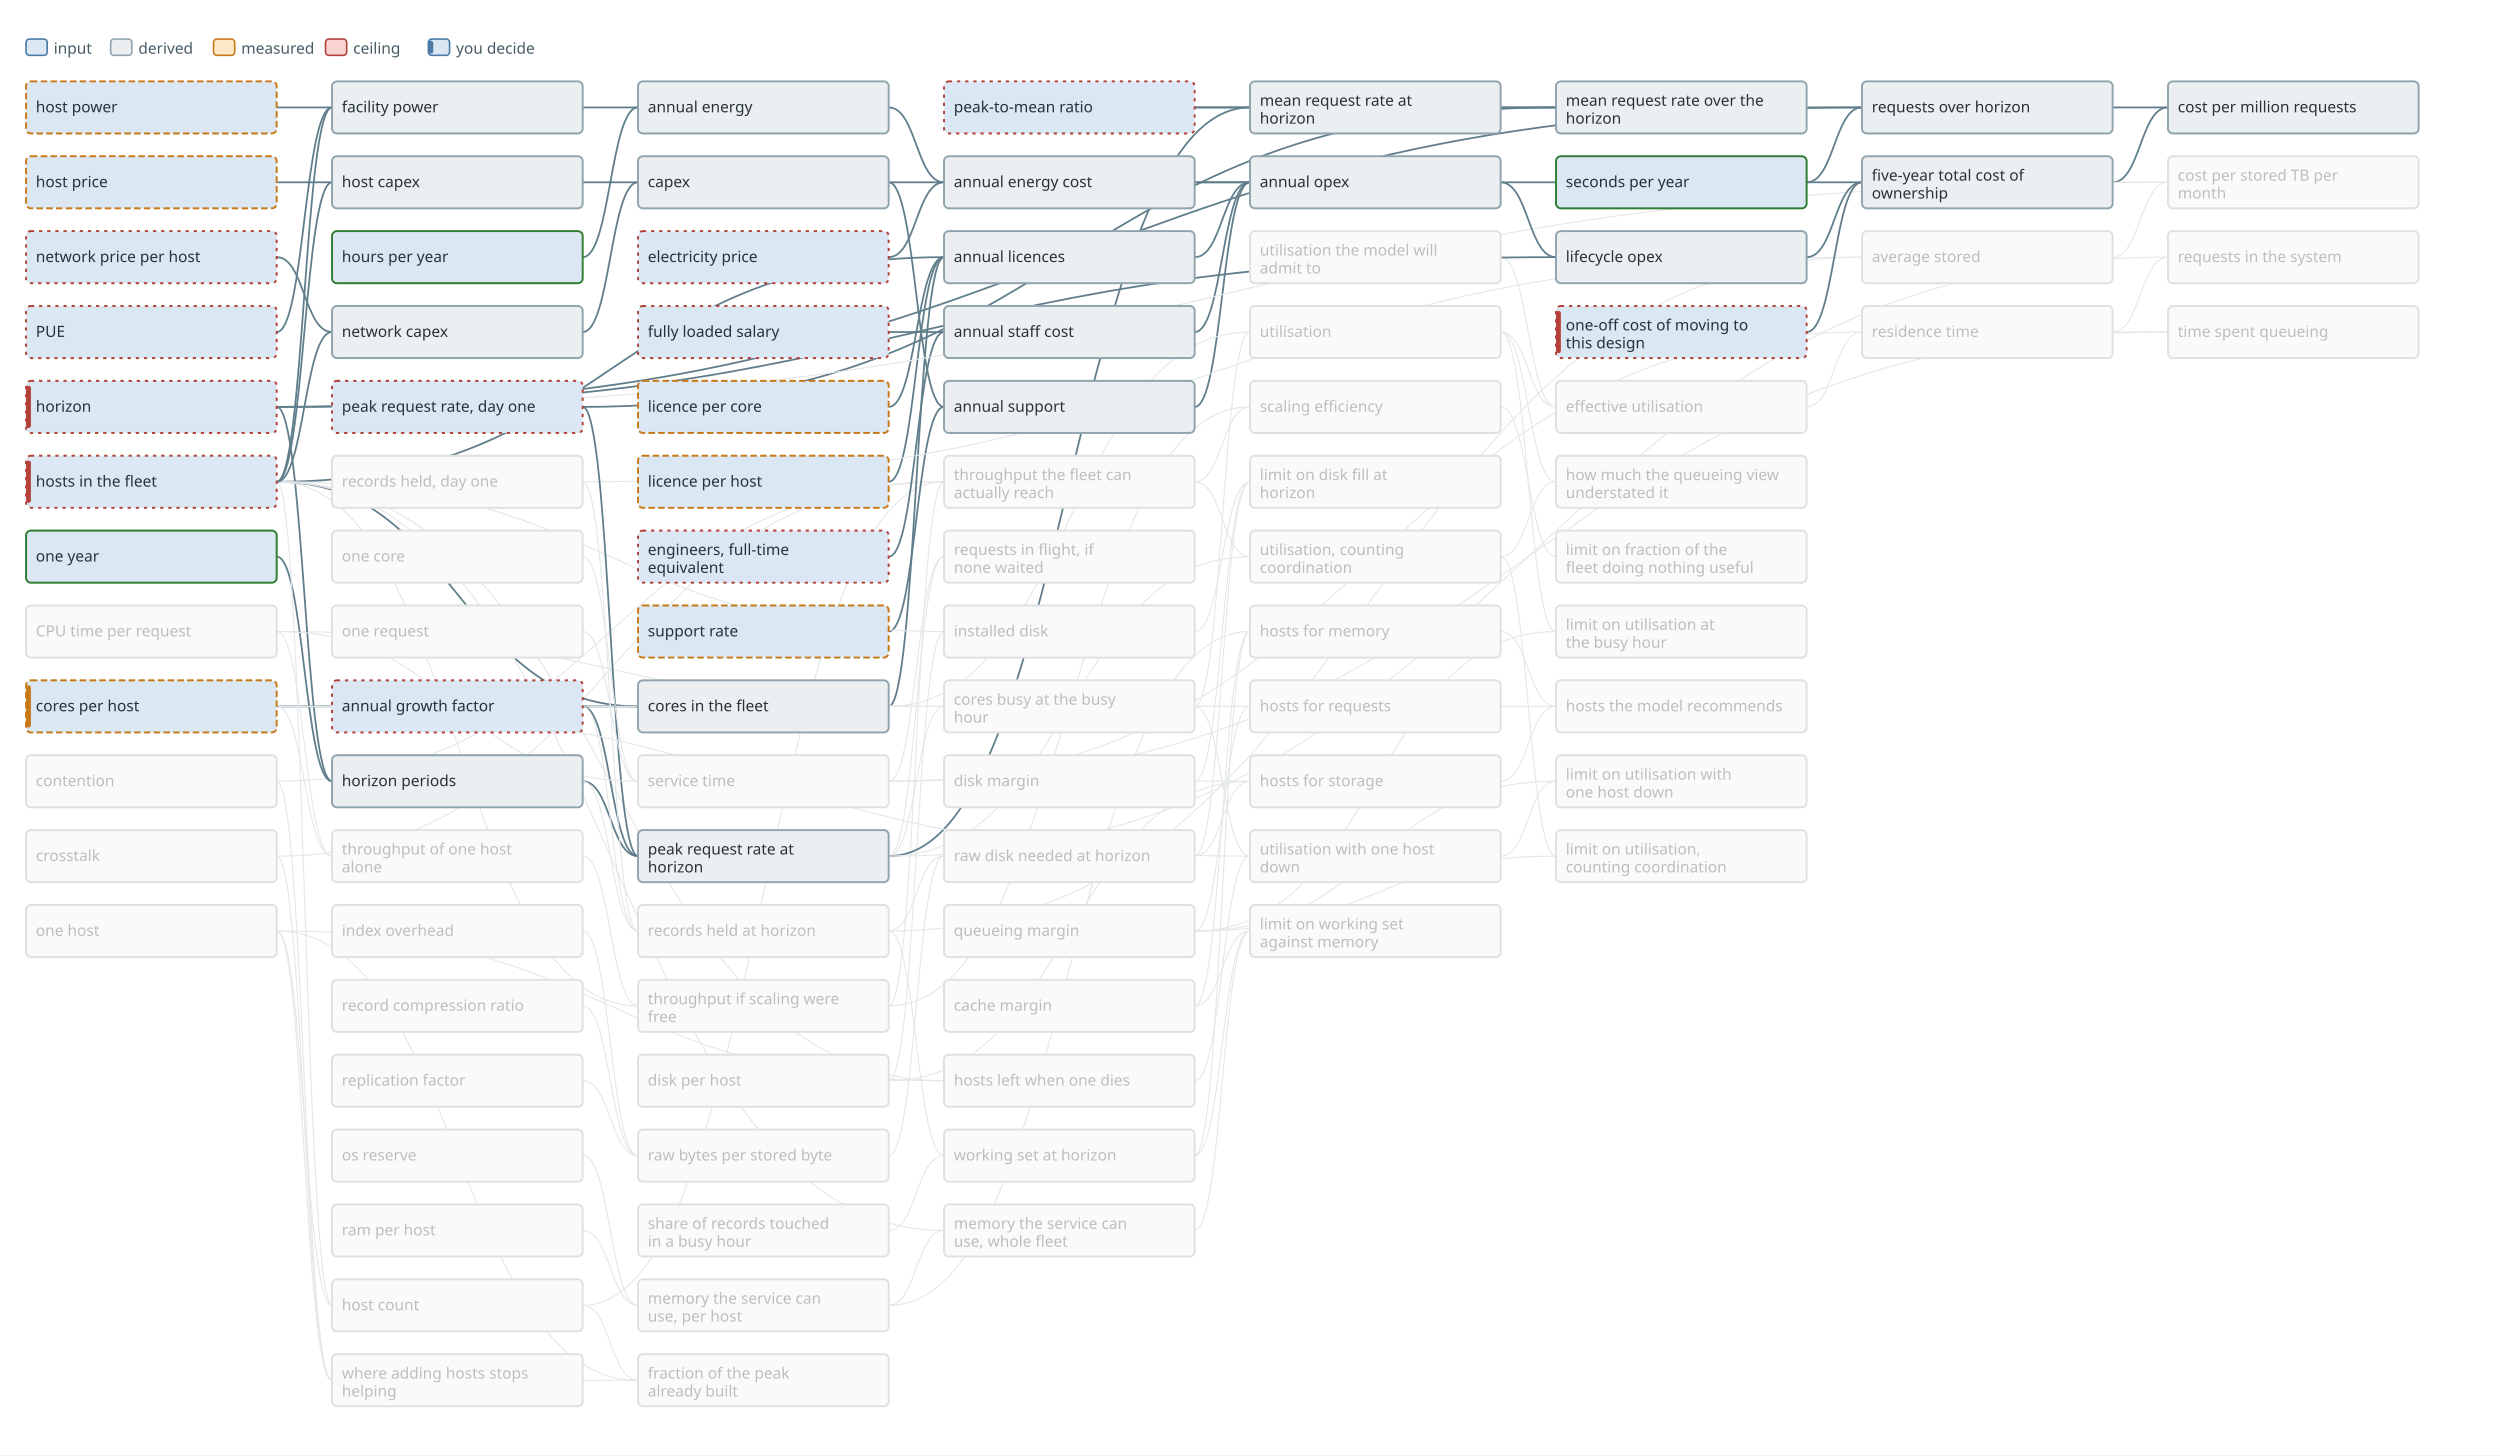
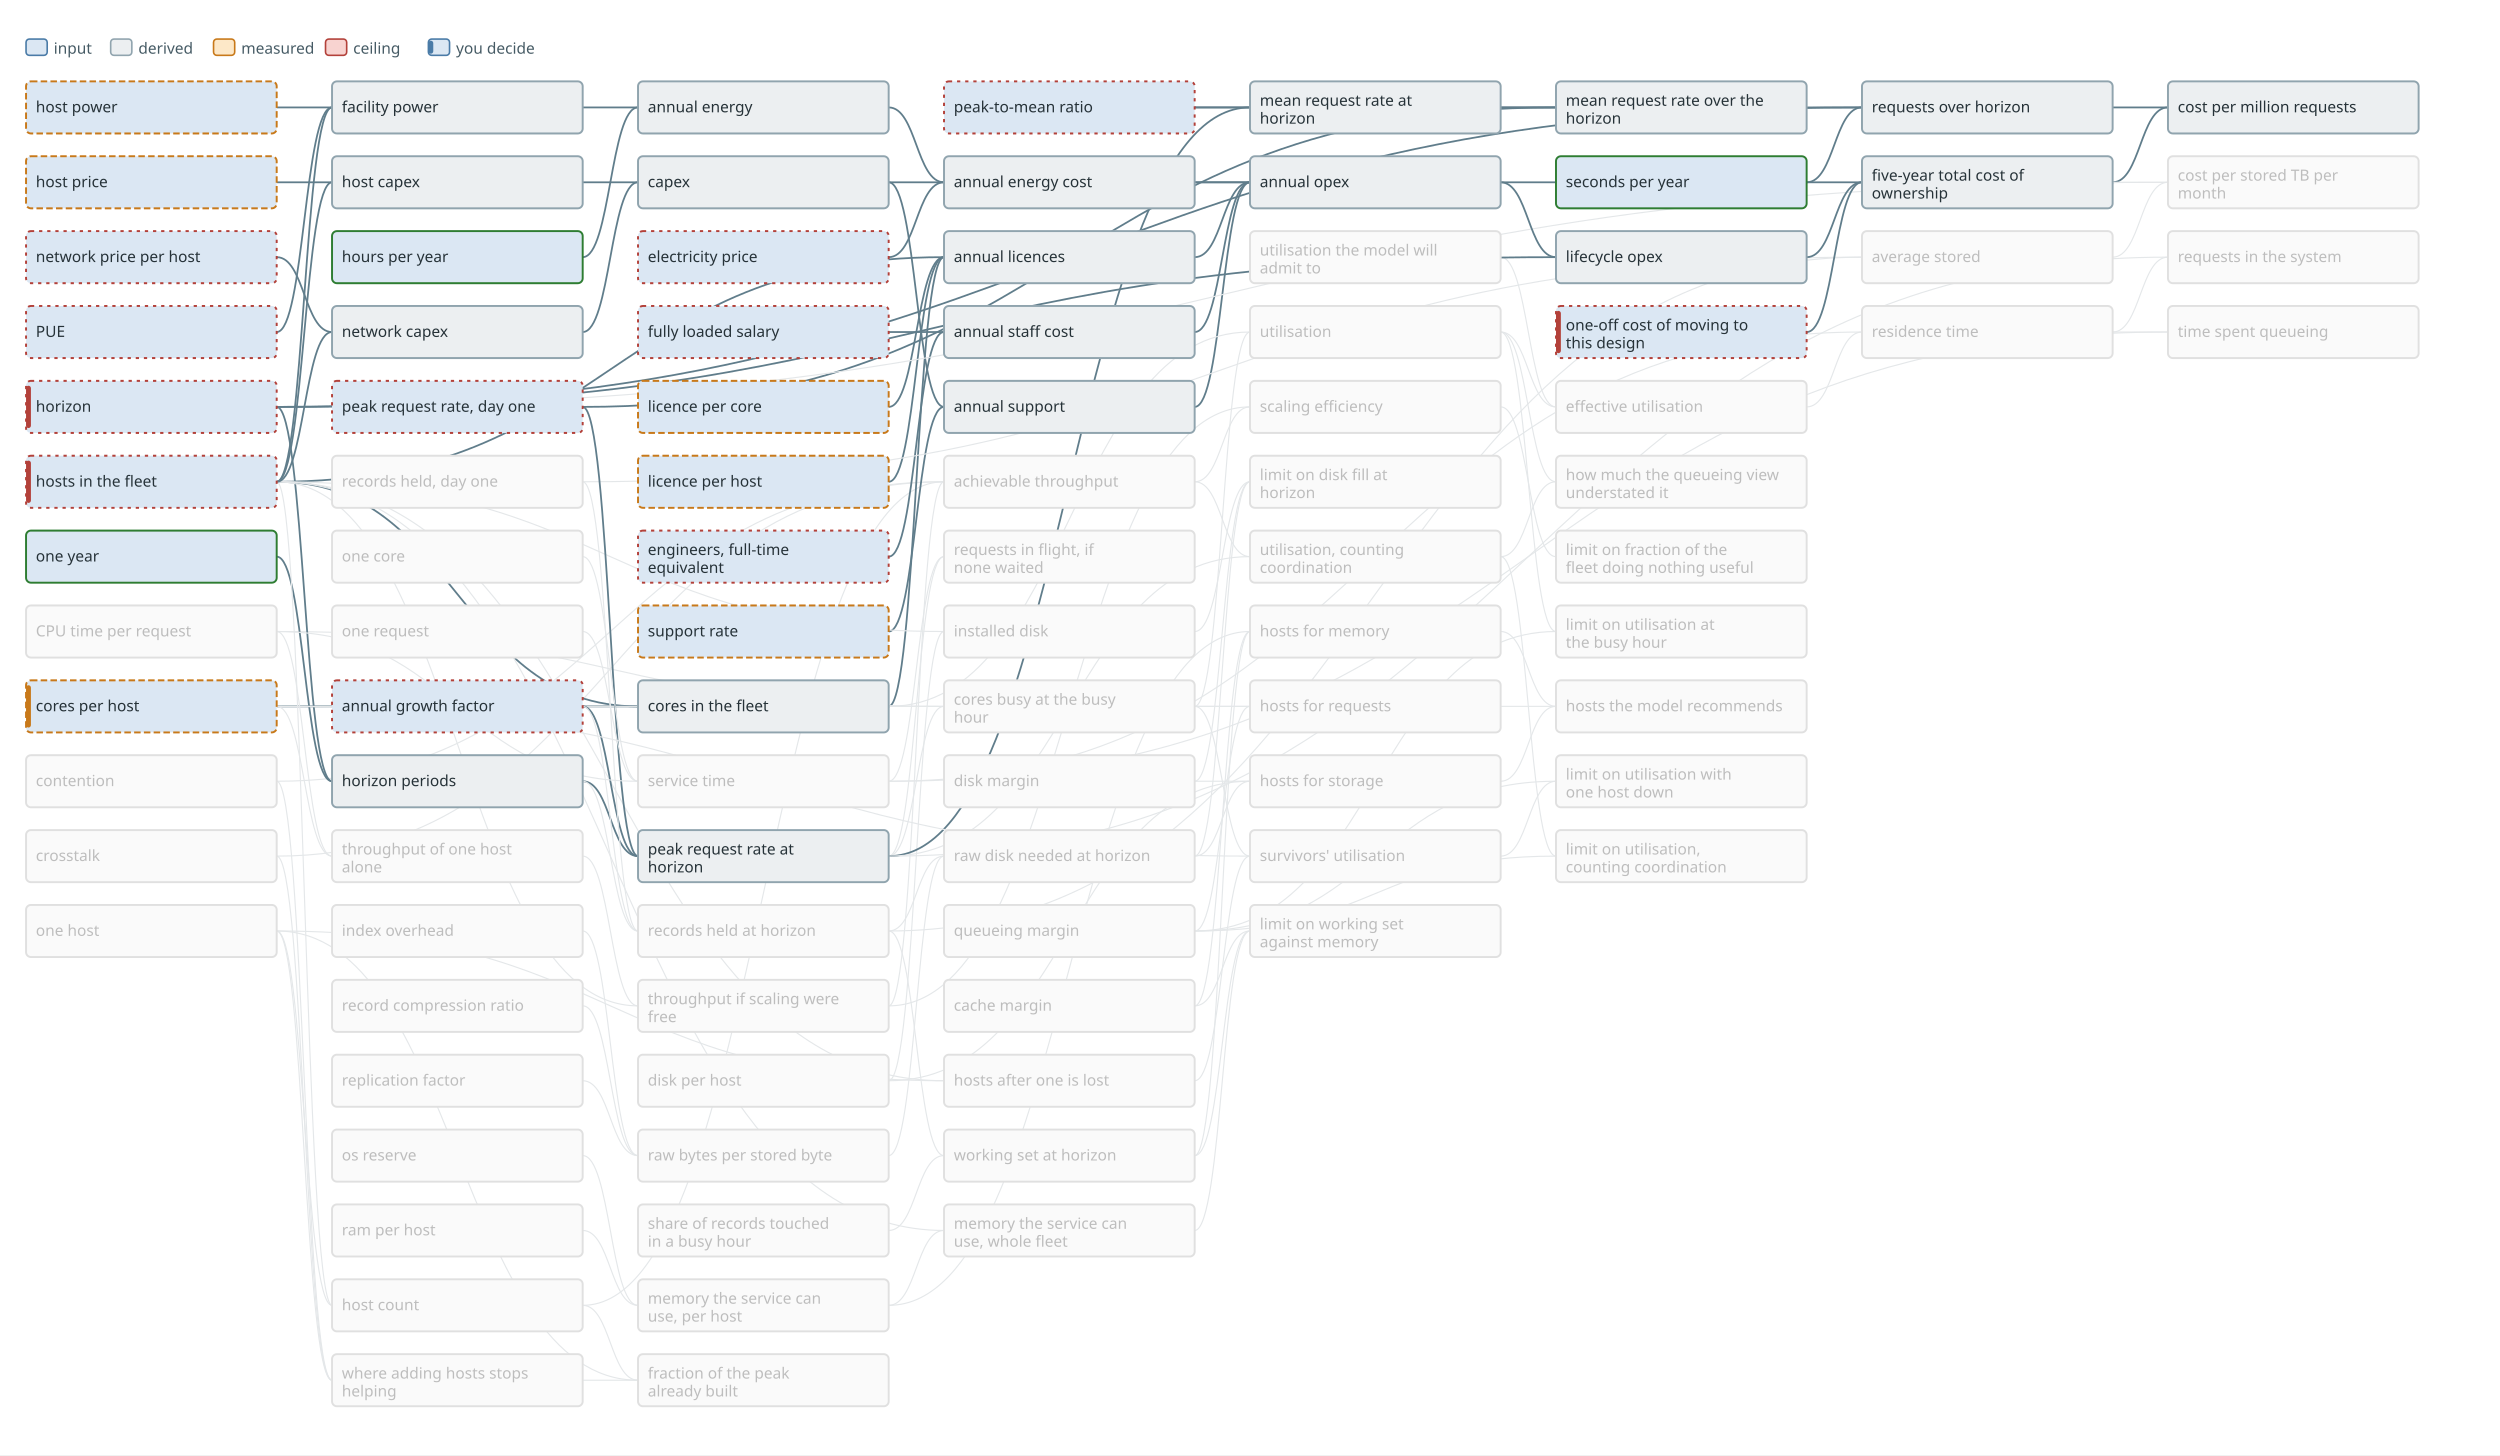
<svg xmlns="http://www.w3.org/2000/svg" viewBox="0 0 1536 894" width="1536" height="894" role="img" font-family="system-ui, sans-serif">
  <rect width="1536" height="894" fill="#ffffff" />
  <rect x="16.0" y="24" width="13" height="10" rx="2" fill="#dbe7f3" stroke="#4a7ba7" />
  <text x="33.0" y="33" font-size="9.5" fill="#455a64">input</text>
  <rect x="68.0" y="24" width="13" height="10" rx="2" fill="#eceff1" stroke="#90a4ae" />
  <text x="85.0" y="33" font-size="9.5" fill="#455a64">derived</text>
  <rect x="131.2" y="24" width="13" height="10" rx="2" fill="#fde8c8" stroke="#c8791a" />
  <text x="148.2" y="33" font-size="9.5" fill="#455a64">measured</text>
  <rect x="200.0" y="24" width="13" height="10" rx="2" fill="#f8d3d0" stroke="#b3413a" />
  <text x="217.0" y="33" font-size="9.5" fill="#455a64">ceiling</text>
  <rect x="263.2" y="24" width="13" height="10" rx="2" fill="#dbe7f3" stroke="#4a7ba7" />
  <rect x="263.2" y="25" width="3" height="8" rx="1.5" fill="#4a7ba7" />
  <text x="280.2" y="33" font-size="9.5" fill="#455a64">you decide</text>
  <path d="M170.0,480.0 C375.0,480.0 375.0,296.0 580.0,296.0" fill="none" stroke="#e4e7e9" stroke-width="0.7" />
  <path d="M170.0,526.0 C375.0,526.0 375.0,296.0 580.0,296.0" fill="none" stroke="#e4e7e9" stroke-width="0.7" />
  <path d="M358.0,802.0 C469.0,802.0 469.0,296.0 580.0,296.0" fill="none" stroke="#e4e7e9" stroke-width="0.7" />
  <path d="M546.0,618.0 C563.0,618.0 563.0,296.0 580.0,296.0" fill="none" stroke="#e4e7e9" stroke-width="0.7" />
  <path d="M358.0,66.0 C375.0,66.0 375.0,66.0 392.0,66.0" fill="none" stroke="#607d8b" stroke-width="1.1" />
  <path d="M358.0,158.0 C375.0,158.0 375.0,66.0 392.0,66.0" fill="none" stroke="#607d8b" stroke-width="1.1" />
  <path d="M546.0,66.0 C563.0,66.0 563.0,112.0 580.0,112.0" fill="none" stroke="#607d8b" stroke-width="1.1" />
  <path d="M546.0,158.0 C563.0,158.0 563.0,112.0 580.0,112.0" fill="none" stroke="#607d8b" stroke-width="1.1" />
  <path d="M546.0,434.0 C563.0,434.0 563.0,158.0 580.0,158.0" fill="none" stroke="#607d8b" stroke-width="1.1" />
  <path d="M170.0,296.0 C375.0,296.0 375.0,158.0 580.0,158.0" fill="none" stroke="#607d8b" stroke-width="1.1" />
  <path d="M546.0,250.0 C563.0,250.0 563.0,158.0 580.0,158.0" fill="none" stroke="#607d8b" stroke-width="1.1" />
  <path d="M546.0,296.0 C563.0,296.0 563.0,158.0 580.0,158.0" fill="none" stroke="#607d8b" stroke-width="1.1" />
  <path d="M734.0,112.0 C751.0,112.0 751.0,112.0 768.0,112.0" fill="none" stroke="#607d8b" stroke-width="1.1" />
  <path d="M734.0,158.0 C751.0,158.0 751.0,112.0 768.0,112.0" fill="none" stroke="#607d8b" stroke-width="1.1" />
  <path d="M734.0,204.0 C751.0,204.0 751.0,112.0 768.0,112.0" fill="none" stroke="#607d8b" stroke-width="1.1" />
  <path d="M734.0,250.0 C751.0,250.0 751.0,112.0 768.0,112.0" fill="none" stroke="#607d8b" stroke-width="1.1" />
  <path d="M546.0,204.0 C563.0,204.0 563.0,204.0 580.0,204.0" fill="none" stroke="#607d8b" stroke-width="1.1" />
  <path d="M546.0,342.0 C563.0,342.0 563.0,204.0 580.0,204.0" fill="none" stroke="#607d8b" stroke-width="1.1" />
  <path d="M546.0,112.0 C563.0,112.0 563.0,250.0 580.0,250.0" fill="none" stroke="#607d8b" stroke-width="1.1" />
  <path d="M546.0,388.0 C563.0,388.0 563.0,250.0 580.0,250.0" fill="none" stroke="#607d8b" stroke-width="1.1" />
  <path d="M922.0,66.0 C939.0,66.0 939.0,66.0 956.0,66.0" fill="none" stroke="#607d8b" stroke-width="1.1" />
  <path d="M358.0,250.0 C657.0,250.0 657.0,66.0 956.0,66.0" fill="none" stroke="#607d8b" stroke-width="1.1" />
  <path d="M734.0,66.0 C845.0,66.0 845.0,66.0 956.0,66.0" fill="none" stroke="#607d8b" stroke-width="1.1" />
  <path d="M546.0,572.0 C845.0,572.0 845.0,158.0 1144.0,158.0" fill="none" stroke="#e4e7e9" stroke-width="0.7" />
  <path d="M358.0,296.0 C751.0,296.0 751.0,158.0 1144.0,158.0" fill="none" stroke="#e4e7e9" stroke-width="0.7" />
  <path d="M546.0,526.0 C563.0,526.0 563.0,434.0 580.0,434.0" fill="none" stroke="#e4e7e9" stroke-width="0.7" />
  <path d="M170.0,388.0 C375.0,388.0 375.0,434.0 580.0,434.0" fill="none" stroke="#e4e7e9" stroke-width="0.7" />
  <path d="M734.0,618.0 C751.0,618.0 751.0,572.0 768.0,572.0" fill="none" stroke="#e4e7e9" stroke-width="0.7" />
  <path d="M734.0,756.0 C751.0,756.0 751.0,572.0 768.0,572.0" fill="none" stroke="#e4e7e9" stroke-width="0.7" />
  <path d="M734.0,710.0 C751.0,710.0 751.0,572.0 768.0,572.0" fill="none" stroke="#e4e7e9" stroke-width="0.7" />
  <path d="M358.0,112.0 C375.0,112.0 375.0,112.0 392.0,112.0" fill="none" stroke="#607d8b" stroke-width="1.1" />
  <path d="M358.0,204.0 C375.0,204.0 375.0,112.0 392.0,112.0" fill="none" stroke="#607d8b" stroke-width="1.1" />
  <path d="M546.0,526.0 C939.0,526.0 939.0,158.0 1332.0,158.0" fill="none" stroke="#e4e7e9" stroke-width="0.7" />
  <path d="M1298.0,204.0 C1315.0,204.0 1315.0,158.0 1332.0,158.0" fill="none" stroke="#e4e7e9" stroke-width="0.7" />
  <path d="M734.0,572.0 C845.0,572.0 845.0,526.0 956.0,526.0" fill="none" stroke="#e4e7e9" stroke-width="0.7" />
  <path d="M922.0,342.0 C939.0,342.0 939.0,526.0 956.0,526.0" fill="none" stroke="#e4e7e9" stroke-width="0.7" />
  <path d="M170.0,434.0 C281.0,434.0 281.0,434.0 392.0,434.0" fill="none" stroke="#607d8b" stroke-width="1.1" />
  <path d="M170.0,296.0 C281.0,296.0 281.0,434.0 392.0,434.0" fill="none" stroke="#607d8b" stroke-width="1.1" />
  <path d="M1298.0,66.0 C1315.0,66.0 1315.0,66.0 1332.0,66.0" fill="none" stroke="#607d8b" stroke-width="1.1" />
  <path d="M1298.0,112.0 C1315.0,112.0 1315.0,66.0 1332.0,66.0" fill="none" stroke="#607d8b" stroke-width="1.1" />
  <path d="M1298.0,158.0 C1315.0,158.0 1315.0,112.0 1332.0,112.0" fill="none" stroke="#e4e7e9" stroke-width="0.7" />
  <path d="M170.0,250.0 C751.0,250.0 751.0,112.0 1332.0,112.0" fill="none" stroke="#e4e7e9" stroke-width="0.7" />
  <path d="M1298.0,112.0 C1315.0,112.0 1315.0,112.0 1332.0,112.0" fill="none" stroke="#e4e7e9" stroke-width="0.7" />
  <path d="M734.0,480.0 C751.0,480.0 751.0,296.0 768.0,296.0" fill="none" stroke="#e4e7e9" stroke-width="0.7" />
  <path d="M734.0,388.0 C751.0,388.0 751.0,296.0 768.0,296.0" fill="none" stroke="#e4e7e9" stroke-width="0.7" />
  <path d="M734.0,526.0 C751.0,526.0 751.0,296.0 768.0,296.0" fill="none" stroke="#e4e7e9" stroke-width="0.7" />
  <path d="M922.0,204.0 C939.0,204.0 939.0,250.0 956.0,250.0" fill="none" stroke="#e4e7e9" stroke-width="0.7" />
  <path d="M922.0,158.0 C939.0,158.0 939.0,250.0 956.0,250.0" fill="none" stroke="#e4e7e9" stroke-width="0.7" />
  <path d="M170.0,66.0 C187.0,66.0 187.0,66.0 204.0,66.0" fill="none" stroke="#607d8b" stroke-width="1.1" />
  <path d="M170.0,296.0 C187.0,296.0 187.0,66.0 204.0,66.0" fill="none" stroke="#607d8b" stroke-width="1.1" />
  <path d="M170.0,204.0 C187.0,204.0 187.0,66.0 204.0,66.0" fill="none" stroke="#607d8b" stroke-width="1.1" />
  <path d="M734.0,572.0 C845.0,572.0 845.0,480.0 956.0,480.0" fill="none" stroke="#e4e7e9" stroke-width="0.7" />
  <path d="M922.0,526.0 C939.0,526.0 939.0,480.0 956.0,480.0" fill="none" stroke="#e4e7e9" stroke-width="0.7" />
  <path d="M170.0,296.0 C375.0,296.0 375.0,756.0 580.0,756.0" fill="none" stroke="#e4e7e9" stroke-width="0.7" />
  <path d="M546.0,802.0 C563.0,802.0 563.0,756.0 580.0,756.0" fill="none" stroke="#e4e7e9" stroke-width="0.7" />
  <path d="M358.0,802.0 C375.0,802.0 375.0,848.0 392.0,848.0" fill="none" stroke="#e4e7e9" stroke-width="0.7" />
  <path d="M170.0,572.0 C281.0,572.0 281.0,848.0 392.0,848.0" fill="none" stroke="#e4e7e9" stroke-width="0.7" />
  <path d="M358.0,848.0 C375.0,848.0 375.0,848.0 392.0,848.0" fill="none" stroke="#e4e7e9" stroke-width="0.7" />
  <path d="M170.0,250.0 C187.0,250.0 187.0,480.0 204.0,480.0" fill="none" stroke="#607d8b" stroke-width="1.1" />
  <path d="M170.0,342.0 C187.0,342.0 187.0,480.0 204.0,480.0" fill="none" stroke="#607d8b" stroke-width="1.1" />
  <path d="M170.0,112.0 C187.0,112.0 187.0,112.0 204.0,112.0" fill="none" stroke="#607d8b" stroke-width="1.1" />
  <path d="M170.0,296.0 C187.0,296.0 187.0,112.0 204.0,112.0" fill="none" stroke="#607d8b" stroke-width="1.1" />
  <path d="M170.0,296.0 C187.0,296.0 187.0,802.0 204.0,802.0" fill="none" stroke="#e4e7e9" stroke-width="0.7" />
  <path d="M170.0,572.0 C187.0,572.0 187.0,802.0 204.0,802.0" fill="none" stroke="#e4e7e9" stroke-width="0.7" />
  <path d="M170.0,296.0 C375.0,296.0 375.0,664.0 580.0,664.0" fill="none" stroke="#e4e7e9" stroke-width="0.7" />
  <path d="M170.0,572.0 C375.0,572.0 375.0,664.0 580.0,664.0" fill="none" stroke="#e4e7e9" stroke-width="0.7" />
  <path d="M734.0,618.0 C751.0,618.0 751.0,388.0 768.0,388.0" fill="none" stroke="#e4e7e9" stroke-width="0.7" />
  <path d="M546.0,802.0 C657.0,802.0 657.0,388.0 768.0,388.0" fill="none" stroke="#e4e7e9" stroke-width="0.7" />
  <path d="M734.0,710.0 C751.0,710.0 751.0,388.0 768.0,388.0" fill="none" stroke="#e4e7e9" stroke-width="0.7" />
  <path d="M734.0,434.0 C751.0,434.0 751.0,434.0 768.0,434.0" fill="none" stroke="#e4e7e9" stroke-width="0.7" />
  <path d="M170.0,434.0 C469.0,434.0 469.0,434.0 768.0,434.0" fill="none" stroke="#e4e7e9" stroke-width="0.7" />
  <path d="M734.0,572.0 C751.0,572.0 751.0,434.0 768.0,434.0" fill="none" stroke="#e4e7e9" stroke-width="0.7" />
  <path d="M734.0,480.0 C751.0,480.0 751.0,480.0 768.0,480.0" fill="none" stroke="#e4e7e9" stroke-width="0.7" />
  <path d="M546.0,664.0 C657.0,664.0 657.0,480.0 768.0,480.0" fill="none" stroke="#e4e7e9" stroke-width="0.7" />
  <path d="M734.0,526.0 C751.0,526.0 751.0,480.0 768.0,480.0" fill="none" stroke="#e4e7e9" stroke-width="0.7" />
  <path d="M922.0,388.0 C939.0,388.0 939.0,434.0 956.0,434.0" fill="none" stroke="#e4e7e9" stroke-width="0.7" />
  <path d="M922.0,434.0 C939.0,434.0 939.0,434.0 956.0,434.0" fill="none" stroke="#e4e7e9" stroke-width="0.7" />
  <path d="M922.0,480.0 C939.0,480.0 939.0,434.0 956.0,434.0" fill="none" stroke="#e4e7e9" stroke-width="0.7" />
  <path d="M546.0,526.0 C563.0,526.0 563.0,342.0 580.0,342.0" fill="none" stroke="#e4e7e9" stroke-width="0.7" />
  <path d="M546.0,480.0 C563.0,480.0 563.0,342.0 580.0,342.0" fill="none" stroke="#e4e7e9" stroke-width="0.7" />
  <path d="M546.0,664.0 C563.0,664.0 563.0,388.0 580.0,388.0" fill="none" stroke="#e4e7e9" stroke-width="0.7" />
  <path d="M170.0,296.0 C375.0,296.0 375.0,388.0 580.0,388.0" fill="none" stroke="#e4e7e9" stroke-width="0.7" />
  <path d="M922.0,112.0 C939.0,112.0 939.0,158.0 956.0,158.0" fill="none" stroke="#607d8b" stroke-width="1.1" />
  <path d="M170.0,250.0 C563.0,250.0 563.0,158.0 956.0,158.0" fill="none" stroke="#607d8b" stroke-width="1.1" />
  <path d="M170.0,296.0 C281.0,296.0 281.0,618.0 392.0,618.0" fill="none" stroke="#e4e7e9" stroke-width="0.7" />
  <path d="M358.0,526.0 C375.0,526.0 375.0,618.0 392.0,618.0" fill="none" stroke="#e4e7e9" stroke-width="0.7" />
  <path d="M546.0,526.0 C657.0,526.0 657.0,66.0 768.0,66.0" fill="none" stroke="#607d8b" stroke-width="1.1" />
  <path d="M734.0,66.0 C751.0,66.0 751.0,66.0 768.0,66.0" fill="none" stroke="#607d8b" stroke-width="1.1" />
  <path d="M170.0,296.0 C187.0,296.0 187.0,204.0 204.0,204.0" fill="none" stroke="#607d8b" stroke-width="1.1" />
  <path d="M170.0,158.0 C187.0,158.0 187.0,204.0 204.0,204.0" fill="none" stroke="#607d8b" stroke-width="1.1" />
  <path d="M922.0,204.0 C939.0,204.0 939.0,296.0 956.0,296.0" fill="none" stroke="#e4e7e9" stroke-width="0.7" />
  <path d="M922.0,342.0 C939.0,342.0 939.0,296.0 956.0,296.0" fill="none" stroke="#e4e7e9" stroke-width="0.7" />
  <path d="M170.0,480.0 C187.0,480.0 187.0,848.0 204.0,848.0" fill="none" stroke="#e4e7e9" stroke-width="0.7" />
  <path d="M170.0,526.0 C187.0,526.0 187.0,848.0 204.0,848.0" fill="none" stroke="#e4e7e9" stroke-width="0.7" />
  <path d="M170.0,572.0 C187.0,572.0 187.0,848.0 204.0,848.0" fill="none" stroke="#e4e7e9" stroke-width="0.7" />
  <path d="M358.0,434.0 C375.0,434.0 375.0,526.0 392.0,526.0" fill="none" stroke="#607d8b" stroke-width="1.1" />
  <path d="M358.0,480.0 C375.0,480.0 375.0,526.0 392.0,526.0" fill="none" stroke="#607d8b" stroke-width="1.1" />
  <path d="M358.0,250.0 C375.0,250.0 375.0,526.0 392.0,526.0" fill="none" stroke="#607d8b" stroke-width="1.1" />
  <path d="M734.0,572.0 C845.0,572.0 845.0,388.0 956.0,388.0" fill="none" stroke="#e4e7e9" stroke-width="0.7" />
  <path d="M922.0,204.0 C939.0,204.0 939.0,388.0 956.0,388.0" fill="none" stroke="#e4e7e9" stroke-width="0.7" />
  <path d="M358.0,710.0 C375.0,710.0 375.0,802.0 392.0,802.0" fill="none" stroke="#e4e7e9" stroke-width="0.7" />
  <path d="M358.0,756.0 C375.0,756.0 375.0,802.0 392.0,802.0" fill="none" stroke="#e4e7e9" stroke-width="0.7" />
  <path d="M546.0,710.0 C563.0,710.0 563.0,526.0 580.0,526.0" fill="none" stroke="#e4e7e9" stroke-width="0.7" />
  <path d="M546.0,572.0 C563.0,572.0 563.0,526.0 580.0,526.0" fill="none" stroke="#e4e7e9" stroke-width="0.7" />
  <path d="M358.0,572.0 C375.0,572.0 375.0,710.0 392.0,710.0" fill="none" stroke="#e4e7e9" stroke-width="0.7" />
  <path d="M358.0,618.0 C375.0,618.0 375.0,710.0 392.0,710.0" fill="none" stroke="#e4e7e9" stroke-width="0.7" />
  <path d="M358.0,664.0 C375.0,664.0 375.0,710.0 392.0,710.0" fill="none" stroke="#e4e7e9" stroke-width="0.7" />
  <path d="M1110.0,66.0 C1127.0,66.0 1127.0,66.0 1144.0,66.0" fill="none" stroke="#607d8b" stroke-width="1.1" />
  <path d="M170.0,250.0 C657.0,250.0 657.0,66.0 1144.0,66.0" fill="none" stroke="#607d8b" stroke-width="1.1" />
  <path d="M1110.0,112.0 C1127.0,112.0 1127.0,66.0 1144.0,66.0" fill="none" stroke="#607d8b" stroke-width="1.1" />
  <path d="M1110.0,250.0 C1127.0,250.0 1127.0,204.0 1144.0,204.0" fill="none" stroke="#e4e7e9" stroke-width="0.7" />
  <path d="M546.0,480.0 C845.0,480.0 845.0,204.0 1144.0,204.0" fill="none" stroke="#e4e7e9" stroke-width="0.7" />
  <path d="M734.0,296.0 C751.0,296.0 751.0,250.0 768.0,250.0" fill="none" stroke="#e4e7e9" stroke-width="0.7" />
  <path d="M546.0,618.0 C657.0,618.0 657.0,250.0 768.0,250.0" fill="none" stroke="#e4e7e9" stroke-width="0.7" />
  <path d="M922.0,250.0 C939.0,250.0 939.0,342.0 956.0,342.0" fill="none" stroke="#e4e7e9" stroke-width="0.7" />
  <path d="M358.0,342.0 C375.0,342.0 375.0,480.0 392.0,480.0" fill="none" stroke="#e4e7e9" stroke-width="0.7" />
  <path d="M358.0,388.0 C375.0,388.0 375.0,480.0 392.0,480.0" fill="none" stroke="#e4e7e9" stroke-width="0.7" />
  <path d="M170.0,388.0 C281.0,388.0 281.0,480.0 392.0,480.0" fill="none" stroke="#e4e7e9" stroke-width="0.7" />
  <path d="M170.0,434.0 C187.0,434.0 187.0,526.0 204.0,526.0" fill="none" stroke="#e4e7e9" stroke-width="0.7" />
  <path d="M170.0,388.0 C187.0,388.0 187.0,526.0 204.0,526.0" fill="none" stroke="#e4e7e9" stroke-width="0.7" />
  <path d="M358.0,434.0 C375.0,434.0 375.0,572.0 392.0,572.0" fill="none" stroke="#e4e7e9" stroke-width="0.7" />
  <path d="M358.0,480.0 C375.0,480.0 375.0,572.0 392.0,572.0" fill="none" stroke="#e4e7e9" stroke-width="0.7" />
  <path d="M358.0,296.0 C375.0,296.0 375.0,572.0 392.0,572.0" fill="none" stroke="#e4e7e9" stroke-width="0.7" />
  <path d="M546.0,112.0 C845.0,112.0 845.0,112.0 1144.0,112.0" fill="none" stroke="#607d8b" stroke-width="1.1" />
  <path d="M1110.0,158.0 C1127.0,158.0 1127.0,112.0 1144.0,112.0" fill="none" stroke="#607d8b" stroke-width="1.1" />
  <path d="M1110.0,204.0 C1127.0,204.0 1127.0,112.0 1144.0,112.0" fill="none" stroke="#607d8b" stroke-width="1.1" />
  <path d="M734.0,434.0 C751.0,434.0 751.0,204.0 768.0,204.0" fill="none" stroke="#e4e7e9" stroke-width="0.7" />
  <path d="M546.0,434.0 C657.0,434.0 657.0,204.0 768.0,204.0" fill="none" stroke="#e4e7e9" stroke-width="0.7" />
  <path d="M734.0,434.0 C751.0,434.0 751.0,526.0 768.0,526.0" fill="none" stroke="#e4e7e9" stroke-width="0.7" />
  <path d="M170.0,434.0 C469.0,434.0 469.0,526.0 768.0,526.0" fill="none" stroke="#e4e7e9" stroke-width="0.7" />
  <path d="M734.0,664.0 C751.0,664.0 751.0,526.0 768.0,526.0" fill="none" stroke="#e4e7e9" stroke-width="0.7" />
  <path d="M734.0,296.0 C751.0,296.0 751.0,342.0 768.0,342.0" fill="none" stroke="#e4e7e9" stroke-width="0.7" />
  <path d="M546.0,526.0 C657.0,526.0 657.0,342.0 768.0,342.0" fill="none" stroke="#e4e7e9" stroke-width="0.7" />
  <path d="M1298.0,204.0 C1315.0,204.0 1315.0,204.0 1332.0,204.0" fill="none" stroke="#e4e7e9" stroke-width="0.7" />
  <path d="M546.0,480.0 C939.0,480.0 939.0,204.0 1332.0,204.0" fill="none" stroke="#e4e7e9" stroke-width="0.7" />
  <path d="M546.0,756.0 C563.0,756.0 563.0,710.0 580.0,710.0" fill="none" stroke="#e4e7e9" stroke-width="0.7" />
  <path d="M546.0,572.0 C563.0,572.0 563.0,710.0 580.0,710.0" fill="none" stroke="#e4e7e9" stroke-width="0.7" />
  <rect x="580" y="280" width="154" height="32" rx="3" fill="#fafafa" stroke="#e0e0e0" stroke-width="1.2" />
-   <text x="586" y="295" font-size="9.5" fill="#bdbdbd">throughput the fleet can</text>
-   <text x="586" y="306" font-size="9.5" fill="#bdbdbd">actually reach</text>
+   <text x="586" y="299" font-size="9.5" fill="#bdbdbd">achievable throughput</text>
  <rect x="392" y="50" width="154" height="32" rx="3" fill="#eceff1" stroke="#90a4ae" stroke-width="1.2" />
  <text x="398" y="69" font-size="9.5" fill="#263238">annual energy</text>
  <rect x="580" y="96" width="154" height="32" rx="3" fill="#eceff1" stroke="#90a4ae" stroke-width="1.2" />
  <text x="586" y="115" font-size="9.5" fill="#263238">annual energy cost</text>
  <rect x="204" y="418" width="154" height="32" rx="3" fill="#dbe7f3" stroke="#b3413a" stroke-width="1.2" stroke-dasharray="2 3" />
  <text x="210" y="437" font-size="9.5" fill="#263238">annual growth factor</text>
  <rect x="580" y="142" width="154" height="32" rx="3" fill="#eceff1" stroke="#90a4ae" stroke-width="1.2" />
  <text x="586" y="161" font-size="9.5" fill="#263238">annual licences</text>
  <rect x="768" y="96" width="154" height="32" rx="3" fill="#eceff1" stroke="#90a4ae" stroke-width="1.2" />
  <text x="774" y="115" font-size="9.5" fill="#263238">annual opex</text>
  <rect x="580" y="188" width="154" height="32" rx="3" fill="#eceff1" stroke="#90a4ae" stroke-width="1.2" />
  <text x="586" y="207" font-size="9.5" fill="#263238">annual staff cost</text>
  <rect x="580" y="234" width="154" height="32" rx="3" fill="#eceff1" stroke="#90a4ae" stroke-width="1.2" />
  <text x="586" y="253" font-size="9.5" fill="#263238">annual support</text>
  <rect x="956" y="50" width="154" height="32" rx="3" fill="#eceff1" stroke="#90a4ae" stroke-width="1.2" />
  <text x="962" y="65" font-size="9.5" fill="#263238">mean request rate over the</text>
  <text x="962" y="76" font-size="9.5" fill="#263238">horizon</text>
  <rect x="1144" y="142" width="154" height="32" rx="3" fill="#fafafa" stroke="#e0e0e0" stroke-width="1.2" />
  <text x="1150" y="161" font-size="9.5" fill="#bdbdbd">average stored</text>
  <rect x="580" y="418" width="154" height="32" rx="3" fill="#fafafa" stroke="#e0e0e0" stroke-width="1.2" />
  <text x="586" y="433" font-size="9.5" fill="#bdbdbd">cores busy at the busy</text>
  <text x="586" y="444" font-size="9.5" fill="#bdbdbd">hour</text>
  <rect x="768" y="556" width="154" height="32" rx="3" fill="#fafafa" stroke="#e0e0e0" stroke-width="1.2" />
  <text x="774" y="571" font-size="9.5" fill="#bdbdbd">limit on working set</text>
  <text x="774" y="582" font-size="9.5" fill="#bdbdbd">against memory</text>
  <rect x="580" y="602" width="154" height="32" rx="3" fill="#fafafa" stroke="#e0e0e0" stroke-width="1.2" />
  <text x="586" y="621" font-size="9.5" fill="#bdbdbd">cache margin</text>
  <rect x="392" y="96" width="154" height="32" rx="3" fill="#eceff1" stroke="#90a4ae" stroke-width="1.2" />
  <text x="398" y="115" font-size="9.5" fill="#263238">capex</text>
  <rect x="1332" y="142" width="154" height="32" rx="3" fill="#fafafa" stroke="#e0e0e0" stroke-width="1.2" />
  <text x="1338" y="161" font-size="9.5" fill="#bdbdbd">requests in the system</text>
  <rect x="16" y="464" width="154" height="32" rx="3" fill="#fafafa" stroke="#e0e0e0" stroke-width="1.2" />
  <text x="22" y="483" font-size="9.5" fill="#bdbdbd">contention</text>
  <rect x="956" y="510" width="154" height="32" rx="3" fill="#fafafa" stroke="#e0e0e0" stroke-width="1.2" />
  <text x="962" y="525" font-size="9.5" fill="#bdbdbd">limit on utilisation,</text>
  <text x="962" y="536" font-size="9.5" fill="#bdbdbd">counting coordination</text>
  <rect x="392" y="418" width="154" height="32" rx="3" fill="#eceff1" stroke="#90a4ae" stroke-width="1.2" />
  <text x="398" y="437" font-size="9.5" fill="#263238">cores in the fleet</text>
  <rect x="16" y="418" width="154" height="32" rx="3" fill="#dbe7f3" stroke="#c8791a" stroke-width="1.2" stroke-dasharray="4 2" />
  <rect x="16" y="421" width="3" height="26" rx="1.5" fill="#c8791a" />
  <text x="22" y="437" font-size="9.5" fill="#263238">cores per host</text>
  <rect x="1332" y="50" width="154" height="32" rx="3" fill="#eceff1" stroke="#90a4ae" stroke-width="1.2" />
  <text x="1338" y="69" font-size="9.5" fill="#263238">cost per million requests</text>
  <rect x="1332" y="96" width="154" height="32" rx="3" fill="#fafafa" stroke="#e0e0e0" stroke-width="1.2" />
  <text x="1338" y="111" font-size="9.5" fill="#bdbdbd">cost per stored TB per</text>
  <text x="1338" y="122" font-size="9.5" fill="#bdbdbd">month</text>
  <rect x="16" y="510" width="154" height="32" rx="3" fill="#fafafa" stroke="#e0e0e0" stroke-width="1.2" />
  <text x="22" y="529" font-size="9.5" fill="#bdbdbd">crosstalk</text>
  <rect x="768" y="280" width="154" height="32" rx="3" fill="#fafafa" stroke="#e0e0e0" stroke-width="1.2" />
  <text x="774" y="295" font-size="9.5" fill="#bdbdbd">limit on disk fill at</text>
  <text x="774" y="306" font-size="9.5" fill="#bdbdbd">horizon</text>
  <rect x="580" y="464" width="154" height="32" rx="3" fill="#fafafa" stroke="#e0e0e0" stroke-width="1.2" />
  <text x="586" y="483" font-size="9.5" fill="#bdbdbd">disk margin</text>
  <rect x="392" y="648" width="154" height="32" rx="3" fill="#fafafa" stroke="#e0e0e0" stroke-width="1.2" />
  <text x="398" y="667" font-size="9.5" fill="#bdbdbd">disk per host</text>
  <rect x="956" y="234" width="154" height="32" rx="3" fill="#fafafa" stroke="#e0e0e0" stroke-width="1.2" />
  <text x="962" y="253" font-size="9.5" fill="#bdbdbd">effective utilisation</text>
  <rect x="392" y="142" width="154" height="32" rx="3" fill="#dbe7f3" stroke="#b3413a" stroke-width="1.2" stroke-dasharray="2 3" />
  <text x="398" y="161" font-size="9.5" fill="#263238">electricity price</text>
  <rect x="204" y="50" width="154" height="32" rx="3" fill="#eceff1" stroke="#90a4ae" stroke-width="1.2" />
  <text x="210" y="69" font-size="9.5" fill="#263238">facility power</text>
  <rect x="956" y="464" width="154" height="32" rx="3" fill="#fafafa" stroke="#e0e0e0" stroke-width="1.2" />
  <text x="962" y="479" font-size="9.5" fill="#bdbdbd">limit on utilisation with</text>
  <text x="962" y="490" font-size="9.5" fill="#bdbdbd">one host down</text>
  <rect x="580" y="740" width="154" height="32" rx="3" fill="#fafafa" stroke="#e0e0e0" stroke-width="1.2" />
  <text x="586" y="755" font-size="9.5" fill="#bdbdbd">memory the service can</text>
  <text x="586" y="766" font-size="9.5" fill="#bdbdbd">use, whole fleet</text>
  <rect x="392" y="188" width="154" height="32" rx="3" fill="#dbe7f3" stroke="#b3413a" stroke-width="1.2" stroke-dasharray="2 3" />
  <text x="398" y="207" font-size="9.5" fill="#263238">fully loaded salary</text>
  <rect x="392" y="832" width="154" height="32" rx="3" fill="#fafafa" stroke="#e0e0e0" stroke-width="1.2" />
  <text x="398" y="847" font-size="9.5" fill="#bdbdbd">fraction of the peak</text>
  <text x="398" y="858" font-size="9.5" fill="#bdbdbd">already built</text>
  <rect x="16" y="234" width="154" height="32" rx="3" fill="#dbe7f3" stroke="#b3413a" stroke-width="1.2" stroke-dasharray="2 3" />
  <rect x="16" y="237" width="3" height="26" rx="1.5" fill="#b3413a" />
  <text x="22" y="253" font-size="9.5" fill="#263238">horizon</text>
  <rect x="204" y="464" width="154" height="32" rx="3" fill="#eceff1" stroke="#90a4ae" stroke-width="1.2" />
  <text x="210" y="483" font-size="9.5" fill="#263238">horizon periods</text>
  <rect x="204" y="96" width="154" height="32" rx="3" fill="#eceff1" stroke="#90a4ae" stroke-width="1.2" />
  <text x="210" y="115" font-size="9.5" fill="#263238">host capex</text>
  <rect x="204" y="786" width="154" height="32" rx="3" fill="#fafafa" stroke="#e0e0e0" stroke-width="1.2" />
  <text x="210" y="805" font-size="9.5" fill="#bdbdbd">host count</text>
  <rect x="16" y="50" width="154" height="32" rx="3" fill="#dbe7f3" stroke="#c8791a" stroke-width="1.2" stroke-dasharray="4 2" />
  <text x="22" y="69" font-size="9.5" fill="#263238">host power</text>
  <rect x="16" y="96" width="154" height="32" rx="3" fill="#dbe7f3" stroke="#c8791a" stroke-width="1.2" stroke-dasharray="4 2" />
  <text x="22" y="115" font-size="9.5" fill="#263238">host price</text>
  <rect x="16" y="280" width="154" height="32" rx="3" fill="#dbe7f3" stroke="#b3413a" stroke-width="1.2" stroke-dasharray="2 3" />
  <rect x="16" y="283" width="3" height="26" rx="1.5" fill="#b3413a" />
  <text x="22" y="299" font-size="9.5" fill="#263238">hosts in the fleet</text>
  <rect x="580" y="648" width="154" height="32" rx="3" fill="#fafafa" stroke="#e0e0e0" stroke-width="1.2" />
-   <text x="586" y="667" font-size="9.5" fill="#bdbdbd">hosts left when one dies</text>
+   <text x="586" y="667" font-size="9.5" fill="#bdbdbd">hosts after one is lost</text>
  <rect x="768" y="372" width="154" height="32" rx="3" fill="#fafafa" stroke="#e0e0e0" stroke-width="1.2" />
  <text x="774" y="391" font-size="9.5" fill="#bdbdbd">hosts for memory</text>
  <rect x="768" y="418" width="154" height="32" rx="3" fill="#fafafa" stroke="#e0e0e0" stroke-width="1.2" />
  <text x="774" y="437" font-size="9.5" fill="#bdbdbd">hosts for requests</text>
  <rect x="768" y="464" width="154" height="32" rx="3" fill="#fafafa" stroke="#e0e0e0" stroke-width="1.2" />
  <text x="774" y="483" font-size="9.5" fill="#bdbdbd">hosts for storage</text>
  <rect x="956" y="418" width="154" height="32" rx="3" fill="#fafafa" stroke="#e0e0e0" stroke-width="1.2" />
  <text x="962" y="437" font-size="9.5" fill="#bdbdbd">hosts the model recommends</text>
  <rect x="392" y="740" width="154" height="32" rx="3" fill="#fafafa" stroke="#e0e0e0" stroke-width="1.2" />
  <text x="398" y="755" font-size="9.5" fill="#bdbdbd">share of records touched</text>
  <text x="398" y="766" font-size="9.5" fill="#bdbdbd">in a busy hour</text>
  <rect x="204" y="142" width="154" height="32" rx="3" fill="#dbe7f3" stroke="#2e7d32" stroke-width="1.2" />
  <text x="210" y="161" font-size="9.5" fill="#263238">hours per year</text>
  <rect x="580" y="326" width="154" height="32" rx="3" fill="#fafafa" stroke="#e0e0e0" stroke-width="1.2" />
  <text x="586" y="341" font-size="9.5" fill="#bdbdbd">requests in flight, if</text>
  <text x="586" y="352" font-size="9.5" fill="#bdbdbd">none waited</text>
  <rect x="204" y="556" width="154" height="32" rx="3" fill="#fafafa" stroke="#e0e0e0" stroke-width="1.2" />
  <text x="210" y="575" font-size="9.5" fill="#bdbdbd">index overhead</text>
  <rect x="580" y="372" width="154" height="32" rx="3" fill="#fafafa" stroke="#e0e0e0" stroke-width="1.2" />
  <text x="586" y="391" font-size="9.5" fill="#bdbdbd">installed disk</text>
  <rect x="392" y="234" width="154" height="32" rx="3" fill="#dbe7f3" stroke="#c8791a" stroke-width="1.2" stroke-dasharray="4 2" />
  <text x="398" y="253" font-size="9.5" fill="#263238">licence per core</text>
  <rect x="392" y="280" width="154" height="32" rx="3" fill="#dbe7f3" stroke="#c8791a" stroke-width="1.2" stroke-dasharray="4 2" />
  <text x="398" y="299" font-size="9.5" fill="#263238">licence per host</text>
  <rect x="956" y="142" width="154" height="32" rx="3" fill="#eceff1" stroke="#90a4ae" stroke-width="1.2" />
  <text x="962" y="161" font-size="9.5" fill="#263238">lifecycle opex</text>
  <rect x="392" y="602" width="154" height="32" rx="3" fill="#fafafa" stroke="#e0e0e0" stroke-width="1.2" />
  <text x="398" y="617" font-size="9.5" fill="#bdbdbd">throughput if scaling were</text>
  <text x="398" y="628" font-size="9.5" fill="#bdbdbd">free</text>
  <rect x="768" y="50" width="154" height="32" rx="3" fill="#eceff1" stroke="#90a4ae" stroke-width="1.2" />
  <text x="774" y="65" font-size="9.5" fill="#263238">mean request rate at</text>
  <text x="774" y="76" font-size="9.5" fill="#263238">horizon</text>
  <rect x="956" y="188" width="154" height="32" rx="3" fill="#dbe7f3" stroke="#b3413a" stroke-width="1.2" stroke-dasharray="2 3" />
  <rect x="956" y="191" width="3" height="26" rx="1.5" fill="#b3413a" />
  <text x="962" y="203" font-size="9.5" fill="#263238">one-off cost of moving to</text>
  <text x="962" y="214" font-size="9.5" fill="#263238">this design</text>
  <rect x="204" y="188" width="154" height="32" rx="3" fill="#eceff1" stroke="#90a4ae" stroke-width="1.2" />
  <text x="210" y="207" font-size="9.5" fill="#263238">network capex</text>
  <rect x="16" y="142" width="154" height="32" rx="3" fill="#dbe7f3" stroke="#b3413a" stroke-width="1.2" stroke-dasharray="2 3" />
  <text x="22" y="161" font-size="9.5" fill="#263238">network price per host</text>
  <rect x="204" y="326" width="154" height="32" rx="3" fill="#fafafa" stroke="#e0e0e0" stroke-width="1.2" />
  <text x="210" y="345" font-size="9.5" fill="#bdbdbd">one core</text>
  <rect x="16" y="556" width="154" height="32" rx="3" fill="#fafafa" stroke="#e0e0e0" stroke-width="1.2" />
  <text x="22" y="575" font-size="9.5" fill="#bdbdbd">one host</text>
  <rect x="204" y="372" width="154" height="32" rx="3" fill="#fafafa" stroke="#e0e0e0" stroke-width="1.2" />
  <text x="210" y="391" font-size="9.5" fill="#bdbdbd">one request</text>
  <rect x="16" y="326" width="154" height="32" rx="3" fill="#dbe7f3" stroke="#2e7d32" stroke-width="1.2" />
  <text x="22" y="345" font-size="9.5" fill="#263238">one year</text>
  <rect x="956" y="280" width="154" height="32" rx="3" fill="#fafafa" stroke="#e0e0e0" stroke-width="1.2" />
  <text x="962" y="295" font-size="9.5" fill="#bdbdbd">how much the queueing view</text>
  <text x="962" y="306" font-size="9.5" fill="#bdbdbd">understated it</text>
  <rect x="204" y="694" width="154" height="32" rx="3" fill="#fafafa" stroke="#e0e0e0" stroke-width="1.2" />
  <text x="210" y="713" font-size="9.5" fill="#bdbdbd">os reserve</text>
  <rect x="204" y="832" width="154" height="32" rx="3" fill="#fafafa" stroke="#e0e0e0" stroke-width="1.2" />
  <text x="210" y="847" font-size="9.5" fill="#bdbdbd">where adding hosts stops</text>
  <text x="210" y="858" font-size="9.5" fill="#bdbdbd">helping</text>
  <rect x="392" y="510" width="154" height="32" rx="3" fill="#eceff1" stroke="#90a4ae" stroke-width="1.2" />
  <text x="398" y="525" font-size="9.5" fill="#263238">peak request rate at</text>
  <text x="398" y="536" font-size="9.5" fill="#263238">horizon</text>
  <rect x="204" y="234" width="154" height="32" rx="3" fill="#dbe7f3" stroke="#b3413a" stroke-width="1.2" stroke-dasharray="2 3" />
  <text x="210" y="253" font-size="9.5" fill="#263238">peak request rate, day one</text>
  <rect x="580" y="50" width="154" height="32" rx="3" fill="#dbe7f3" stroke="#b3413a" stroke-width="1.2" stroke-dasharray="2 3" />
  <text x="586" y="69" font-size="9.5" fill="#263238">peak-to-mean ratio</text>
  <rect x="16" y="188" width="154" height="32" rx="3" fill="#dbe7f3" stroke="#b3413a" stroke-width="1.2" stroke-dasharray="2 3" />
  <text x="22" y="207" font-size="9.5" fill="#263238">PUE</text>
  <rect x="956" y="372" width="154" height="32" rx="3" fill="#fafafa" stroke="#e0e0e0" stroke-width="1.2" />
  <text x="962" y="387" font-size="9.5" fill="#bdbdbd">limit on utilisation at</text>
  <text x="962" y="398" font-size="9.5" fill="#bdbdbd">the busy hour</text>
  <rect x="580" y="556" width="154" height="32" rx="3" fill="#fafafa" stroke="#e0e0e0" stroke-width="1.2" />
  <text x="586" y="575" font-size="9.5" fill="#bdbdbd">queueing margin</text>
  <rect x="392" y="786" width="154" height="32" rx="3" fill="#fafafa" stroke="#e0e0e0" stroke-width="1.2" />
  <text x="398" y="801" font-size="9.5" fill="#bdbdbd">memory the service can</text>
  <text x="398" y="812" font-size="9.5" fill="#bdbdbd">use, per host</text>
  <rect x="204" y="740" width="154" height="32" rx="3" fill="#fafafa" stroke="#e0e0e0" stroke-width="1.2" />
  <text x="210" y="759" font-size="9.5" fill="#bdbdbd">ram per host</text>
  <rect x="580" y="510" width="154" height="32" rx="3" fill="#fafafa" stroke="#e0e0e0" stroke-width="1.2" />
  <text x="586" y="529" font-size="9.5" fill="#bdbdbd">raw disk needed at horizon</text>
  <rect x="392" y="694" width="154" height="32" rx="3" fill="#fafafa" stroke="#e0e0e0" stroke-width="1.2" />
  <text x="398" y="713" font-size="9.5" fill="#bdbdbd">raw bytes per stored byte</text>
  <rect x="204" y="602" width="154" height="32" rx="3" fill="#fafafa" stroke="#e0e0e0" stroke-width="1.2" />
  <text x="210" y="621" font-size="9.5" fill="#bdbdbd">record compression ratio</text>
  <rect x="204" y="648" width="154" height="32" rx="3" fill="#fafafa" stroke="#e0e0e0" stroke-width="1.2" />
  <text x="210" y="667" font-size="9.5" fill="#bdbdbd">replication factor</text>
  <rect x="1144" y="50" width="154" height="32" rx="3" fill="#eceff1" stroke="#90a4ae" stroke-width="1.2" />
  <text x="1150" y="69" font-size="9.5" fill="#263238">requests over horizon</text>
  <rect x="1144" y="188" width="154" height="32" rx="3" fill="#fafafa" stroke="#e0e0e0" stroke-width="1.2" />
  <text x="1150" y="207" font-size="9.5" fill="#bdbdbd">residence time</text>
  <rect x="768" y="234" width="154" height="32" rx="3" fill="#fafafa" stroke="#e0e0e0" stroke-width="1.2" />
  <text x="774" y="253" font-size="9.5" fill="#bdbdbd">scaling efficiency</text>
  <rect x="956" y="326" width="154" height="32" rx="3" fill="#fafafa" stroke="#e0e0e0" stroke-width="1.2" />
  <text x="962" y="341" font-size="9.5" fill="#bdbdbd">limit on fraction of the</text>
  <text x="962" y="352" font-size="9.5" fill="#bdbdbd">fleet doing nothing useful</text>
  <rect x="956" y="96" width="154" height="32" rx="3" fill="#dbe7f3" stroke="#2e7d32" stroke-width="1.2" />
  <text x="962" y="115" font-size="9.5" fill="#263238">seconds per year</text>
  <rect x="16" y="372" width="154" height="32" rx="3" fill="#fafafa" stroke="#e0e0e0" stroke-width="1.2" />
  <text x="22" y="391" font-size="9.5" fill="#bdbdbd">CPU time per request</text>
  <rect x="392" y="464" width="154" height="32" rx="3" fill="#fafafa" stroke="#e0e0e0" stroke-width="1.2" />
  <text x="398" y="483" font-size="9.5" fill="#bdbdbd">service time</text>
  <rect x="204" y="510" width="154" height="32" rx="3" fill="#fafafa" stroke="#e0e0e0" stroke-width="1.2" />
  <text x="210" y="525" font-size="9.5" fill="#bdbdbd">throughput of one host</text>
  <text x="210" y="536" font-size="9.5" fill="#bdbdbd">alone</text>
  <rect x="392" y="326" width="154" height="32" rx="3" fill="#dbe7f3" stroke="#b3413a" stroke-width="1.2" stroke-dasharray="2 3" />
  <text x="398" y="341" font-size="9.5" fill="#263238">engineers, full-time</text>
  <text x="398" y="352" font-size="9.5" fill="#263238">equivalent</text>
  <rect x="392" y="556" width="154" height="32" rx="3" fill="#fafafa" stroke="#e0e0e0" stroke-width="1.2" />
  <text x="398" y="575" font-size="9.5" fill="#bdbdbd">records held at horizon</text>
  <rect x="204" y="280" width="154" height="32" rx="3" fill="#fafafa" stroke="#e0e0e0" stroke-width="1.2" />
  <text x="210" y="299" font-size="9.5" fill="#bdbdbd">records held, day one</text>
  <rect x="392" y="372" width="154" height="32" rx="3" fill="#dbe7f3" stroke="#c8791a" stroke-width="1.2" stroke-dasharray="4 2" />
  <text x="398" y="391" font-size="9.5" fill="#263238">support rate</text>
  <rect x="1144" y="96" width="154" height="32" rx="3" fill="#eceff1" stroke="#90a4ae" stroke-width="1.2" />
  <text x="1150" y="111" font-size="9.5" fill="#263238">five-year total cost of</text>
  <text x="1150" y="122" font-size="9.5" fill="#263238">ownership</text>
  <rect x="768" y="188" width="154" height="32" rx="3" fill="#fafafa" stroke="#e0e0e0" stroke-width="1.2" />
  <text x="774" y="207" font-size="9.5" fill="#bdbdbd">utilisation</text>
  <rect x="768" y="510" width="154" height="32" rx="3" fill="#fafafa" stroke="#e0e0e0" stroke-width="1.2" />
-   <text x="774" y="525" font-size="9.5" fill="#bdbdbd">utilisation with one host</text>
-   <text x="774" y="536" font-size="9.5" fill="#bdbdbd">down</text>
+   <text x="774" y="529" font-size="9.5" fill="#bdbdbd">survivors' utilisation</text>
  <rect x="768" y="142" width="154" height="32" rx="3" fill="#fafafa" stroke="#e0e0e0" stroke-width="1.2" />
  <text x="774" y="157" font-size="9.5" fill="#bdbdbd">utilisation the model will</text>
  <text x="774" y="168" font-size="9.5" fill="#bdbdbd">admit to</text>
  <rect x="768" y="326" width="154" height="32" rx="3" fill="#fafafa" stroke="#e0e0e0" stroke-width="1.2" />
  <text x="774" y="341" font-size="9.5" fill="#bdbdbd">utilisation, counting</text>
  <text x="774" y="352" font-size="9.5" fill="#bdbdbd">coordination</text>
  <rect x="1332" y="188" width="154" height="32" rx="3" fill="#fafafa" stroke="#e0e0e0" stroke-width="1.2" />
  <text x="1338" y="207" font-size="9.5" fill="#bdbdbd">time spent queueing</text>
  <rect x="580" y="694" width="154" height="32" rx="3" fill="#fafafa" stroke="#e0e0e0" stroke-width="1.2" />
  <text x="586" y="713" font-size="9.5" fill="#bdbdbd">working set at horizon</text>
</svg>
